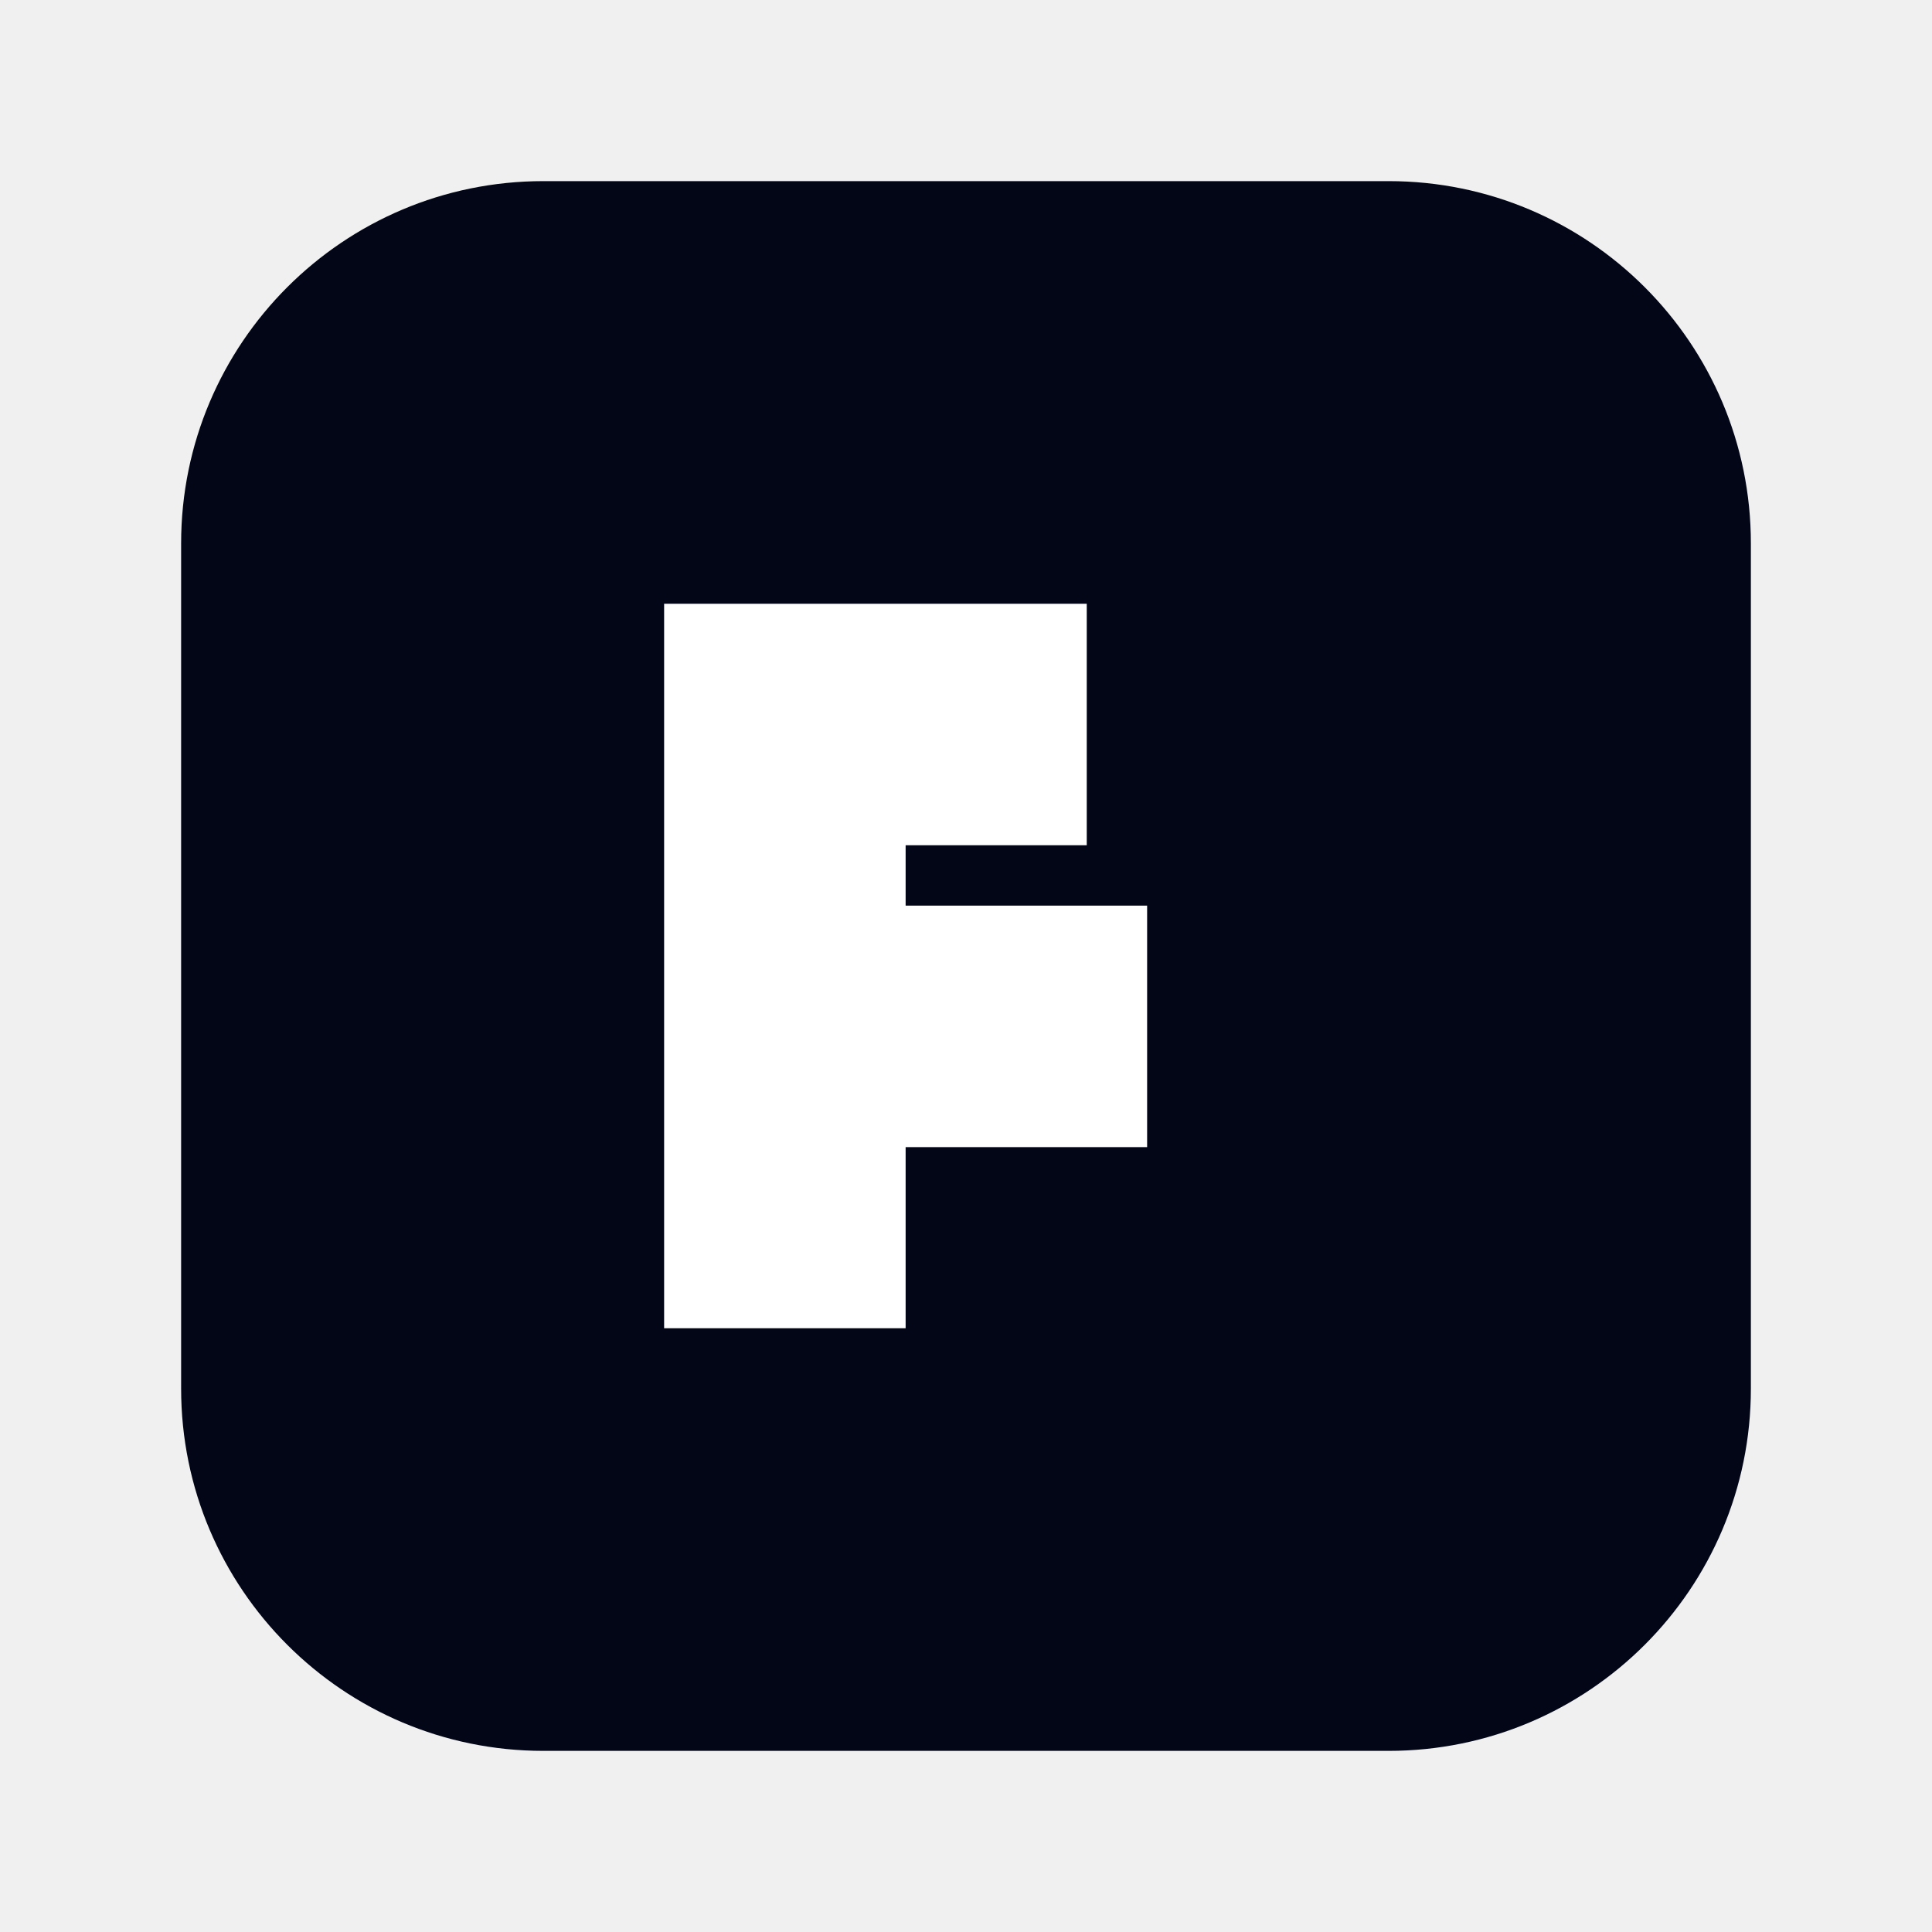
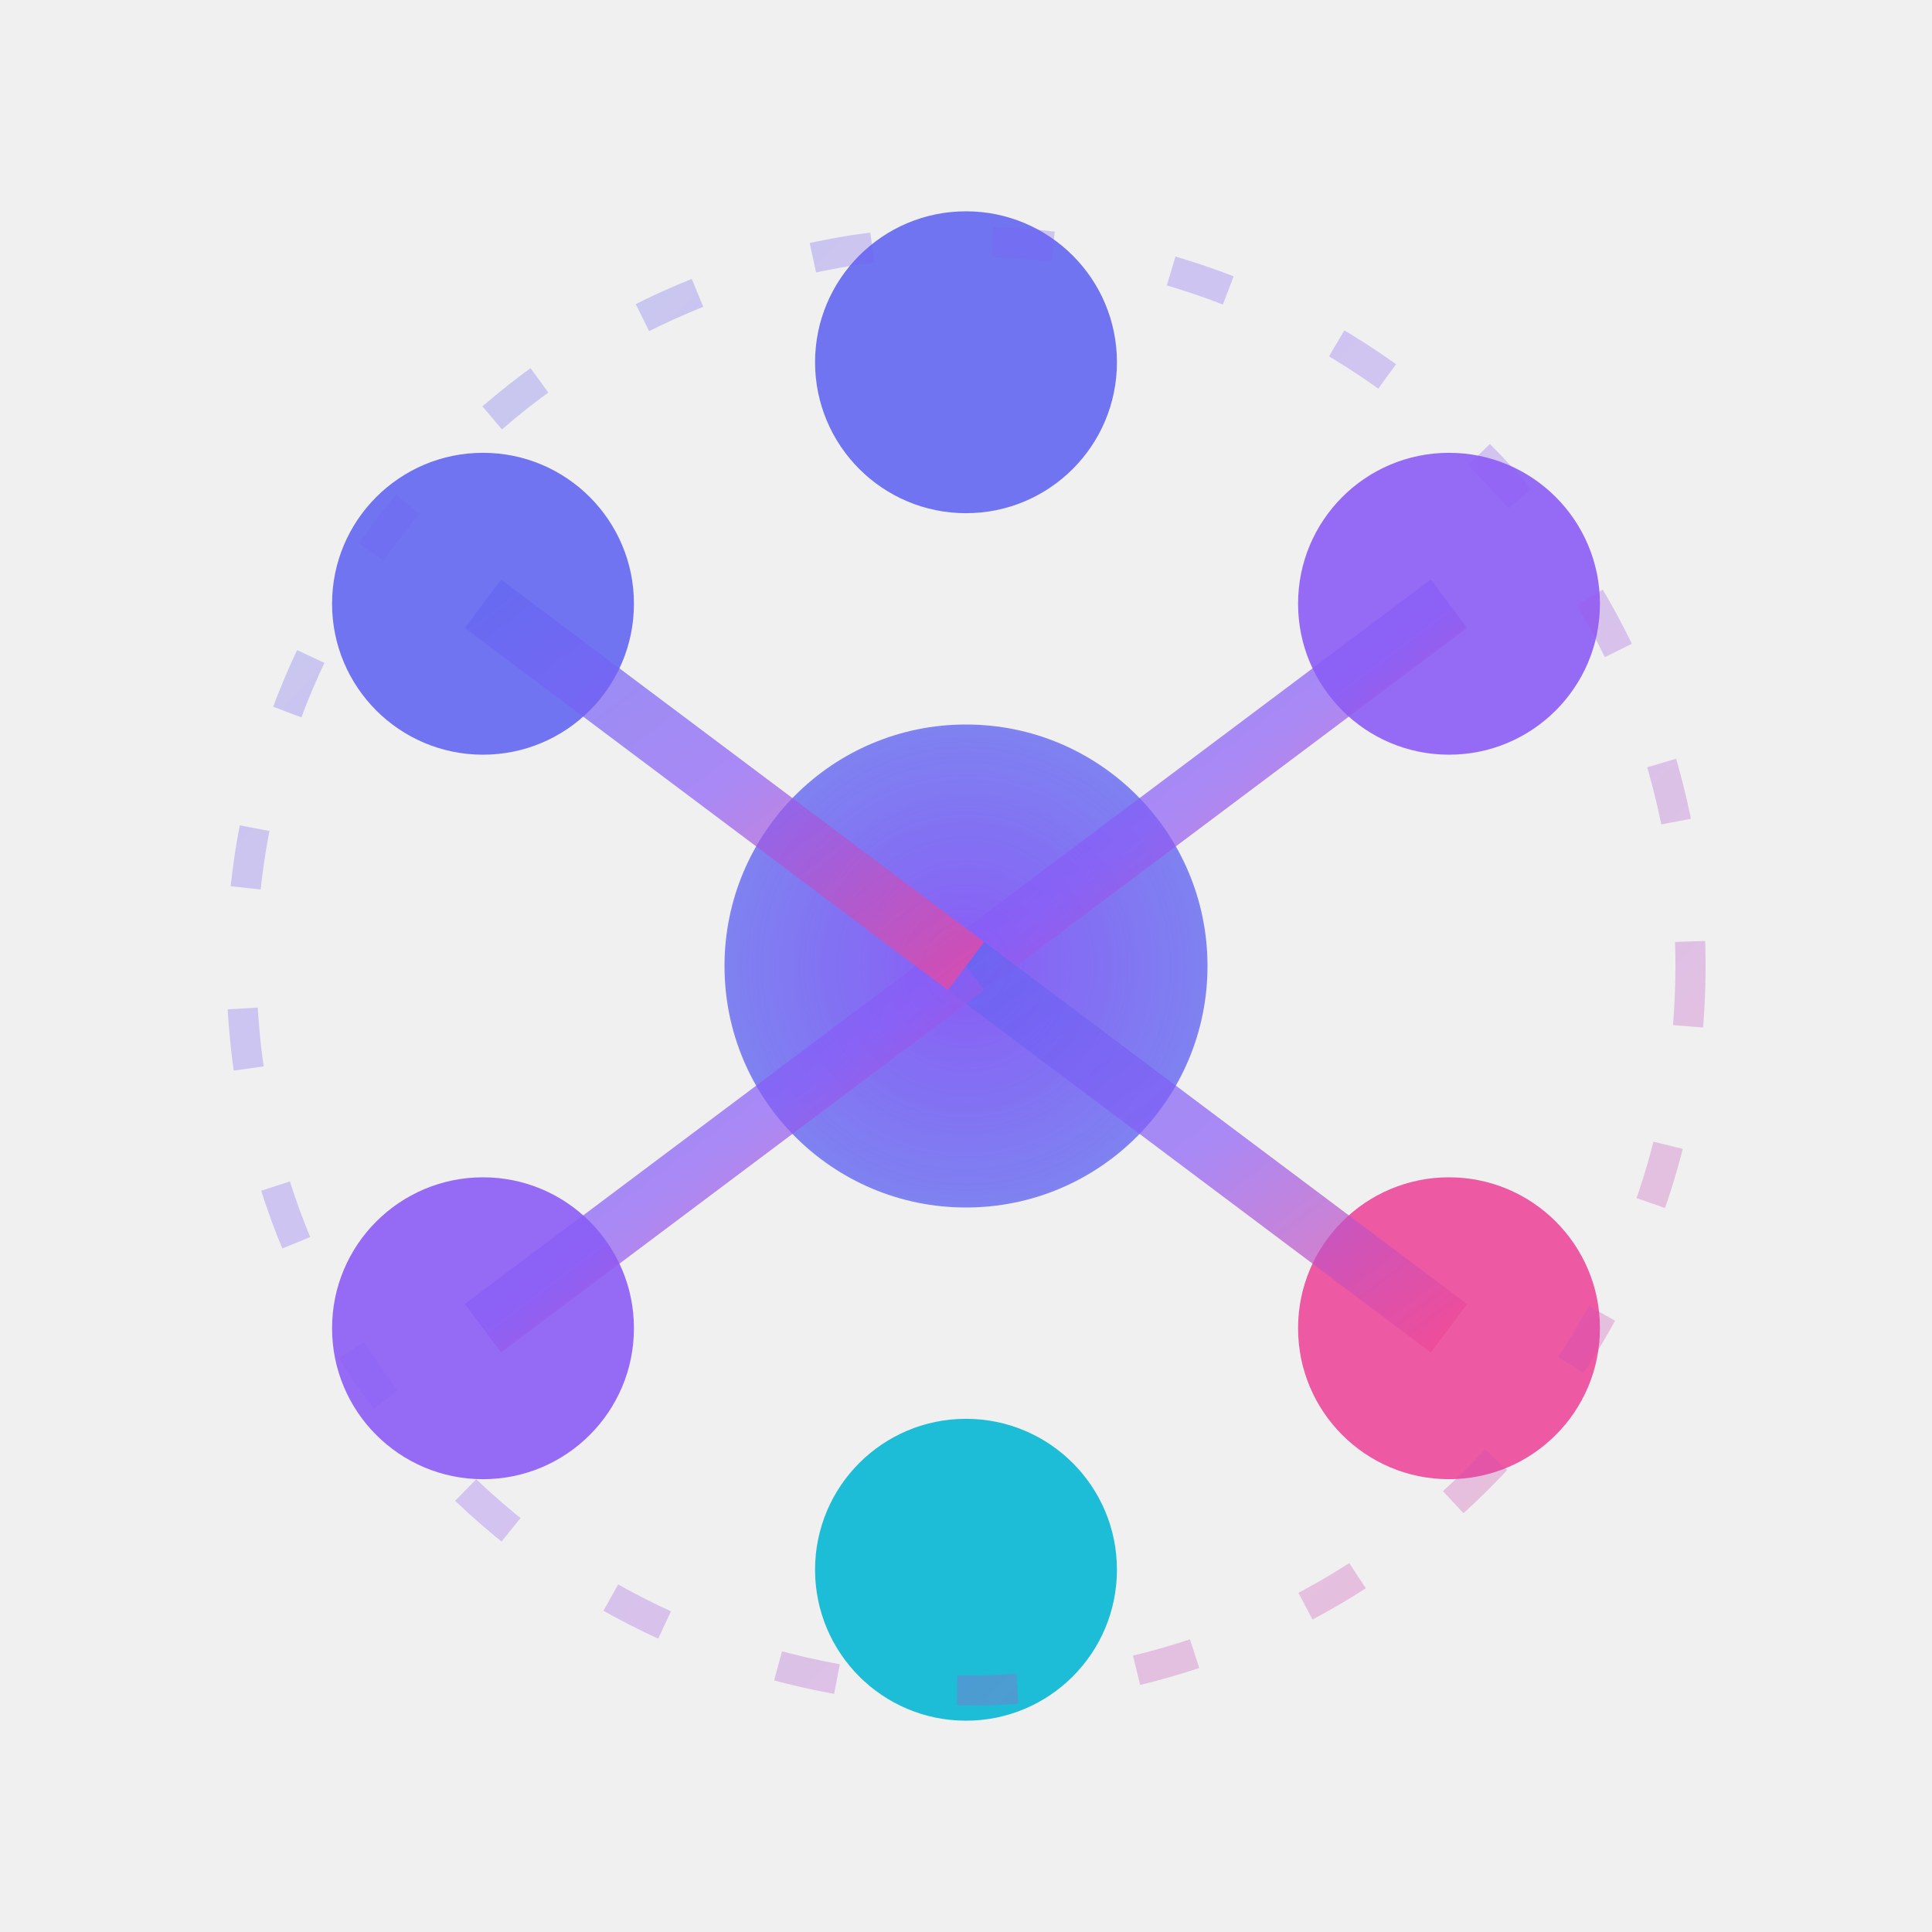
- <svg xmlns="http://www.w3.org/2000/svg" width="64" height="64" viewBox="0 0 64 64" fill="none" role="img" aria-labelledby="title desc">
+ <svg xmlns="http://www.w3.org/2000/svg" width="64" height="64" viewBox="0 0 64 64">
  <defs>
-     <linearGradient id="frameFaviconGradient" x1="6" y1="6" x2="58" y2="58">
-       <stop offset="0" stop-color="#020617" />
-       <stop offset="1" stop-color="#2563EB" />
+     <linearGradient id="iconGradient" x1="0%" y1="0%" x2="100%" y2="100%">
+       <stop offset="0%" style="stop-color:#6366F1;stop-opacity:1" />
+       <stop offset="50%" style="stop-color:#8B5CF6;stop-opacity:1" />
+       <stop offset="100%" style="stop-color:#EC4899;stop-opacity:1" />
    </linearGradient>
+     <radialGradient id="centerGradient">
+       <stop offset="0%" style="stop-color:#8B5CF6;stop-opacity:1" />
+       <stop offset="100%" style="stop-color:#6366F1;stop-opacity:0.8" />
+     </radialGradient>
  </defs>
-   <rect x="6" y="6" width="52" height="52" rx="12" fill="url(#frameFaviconGradient)" />
-   <path d="M36 20H22V44H30V38H38V30H30V28H36V20Z" fill="white" />
+   <g id="icon-mark">
+     <circle cx="32" cy="32" r="8" fill="url(#centerGradient)" />
+     <circle cx="32" cy="12" r="5" fill="#6366F1" opacity="0.9" />
+     <circle cx="48" cy="20" r="5" fill="#8B5CF6" opacity="0.9" />
+     <circle cx="48" cy="44" r="5" fill="#EC4899" opacity="0.9" />
+     <circle cx="32" cy="52" r="5" fill="#06B6D4" opacity="0.9" />
+     <circle cx="16" cy="44" r="5" fill="#8B5CF6" opacity="0.9" />
+     <circle cx="16" cy="20" r="5" fill="#6366F1" opacity="0.9" />
+     <path d="M 32 32 L 32 12" stroke="url(#iconGradient)" stroke-width="2" opacity="0.7" />
+     <path d="M 32 32 L 48 20" stroke="url(#iconGradient)" stroke-width="2" opacity="0.7" />
+     <path d="M 32 32 L 48 44" stroke="url(#iconGradient)" stroke-width="2" opacity="0.7" />
+     <path d="M 32 32 L 32 52" stroke="url(#iconGradient)" stroke-width="2" opacity="0.7" />
+     <path d="M 32 32 L 16 44" stroke="url(#iconGradient)" stroke-width="2" opacity="0.7" />
+     <path d="M 32 32 L 16 20" stroke="url(#iconGradient)" stroke-width="2" opacity="0.7" />
+     <circle cx="32" cy="32" r="24" fill="none" stroke="url(#iconGradient)" stroke-width="1" opacity="0.3" stroke-dasharray="2 4" />
+   </g>
</svg>
